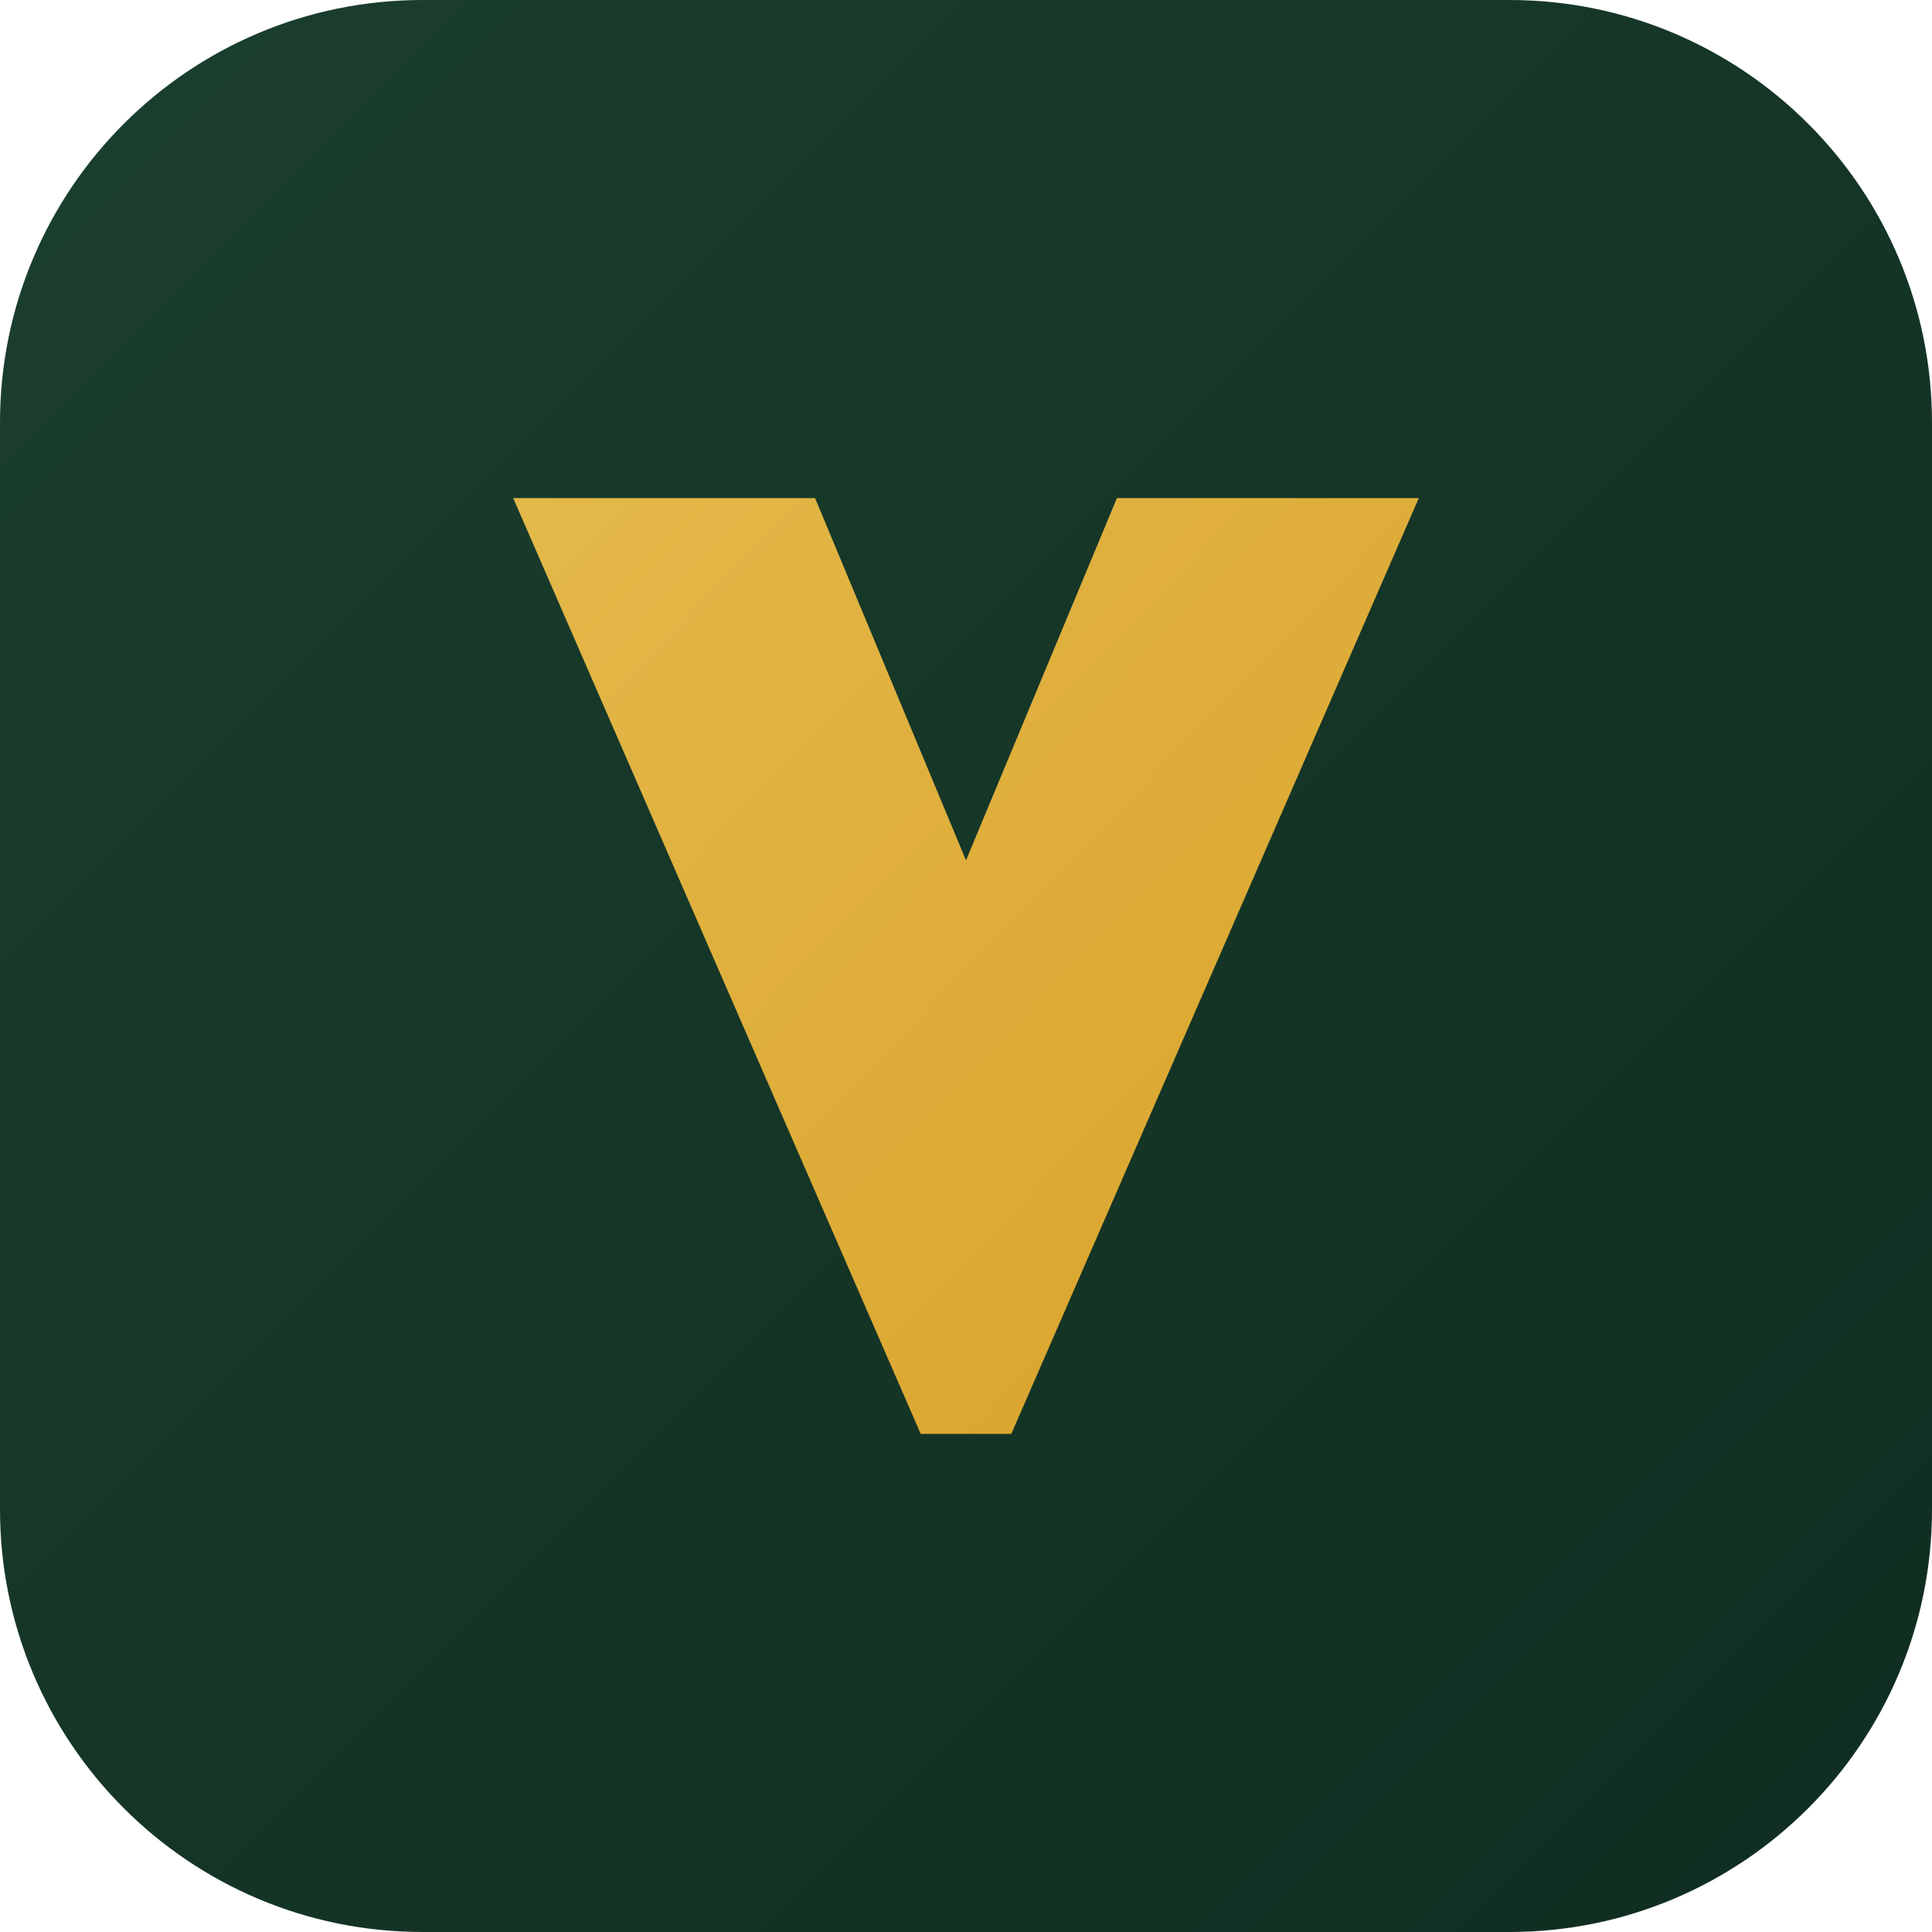
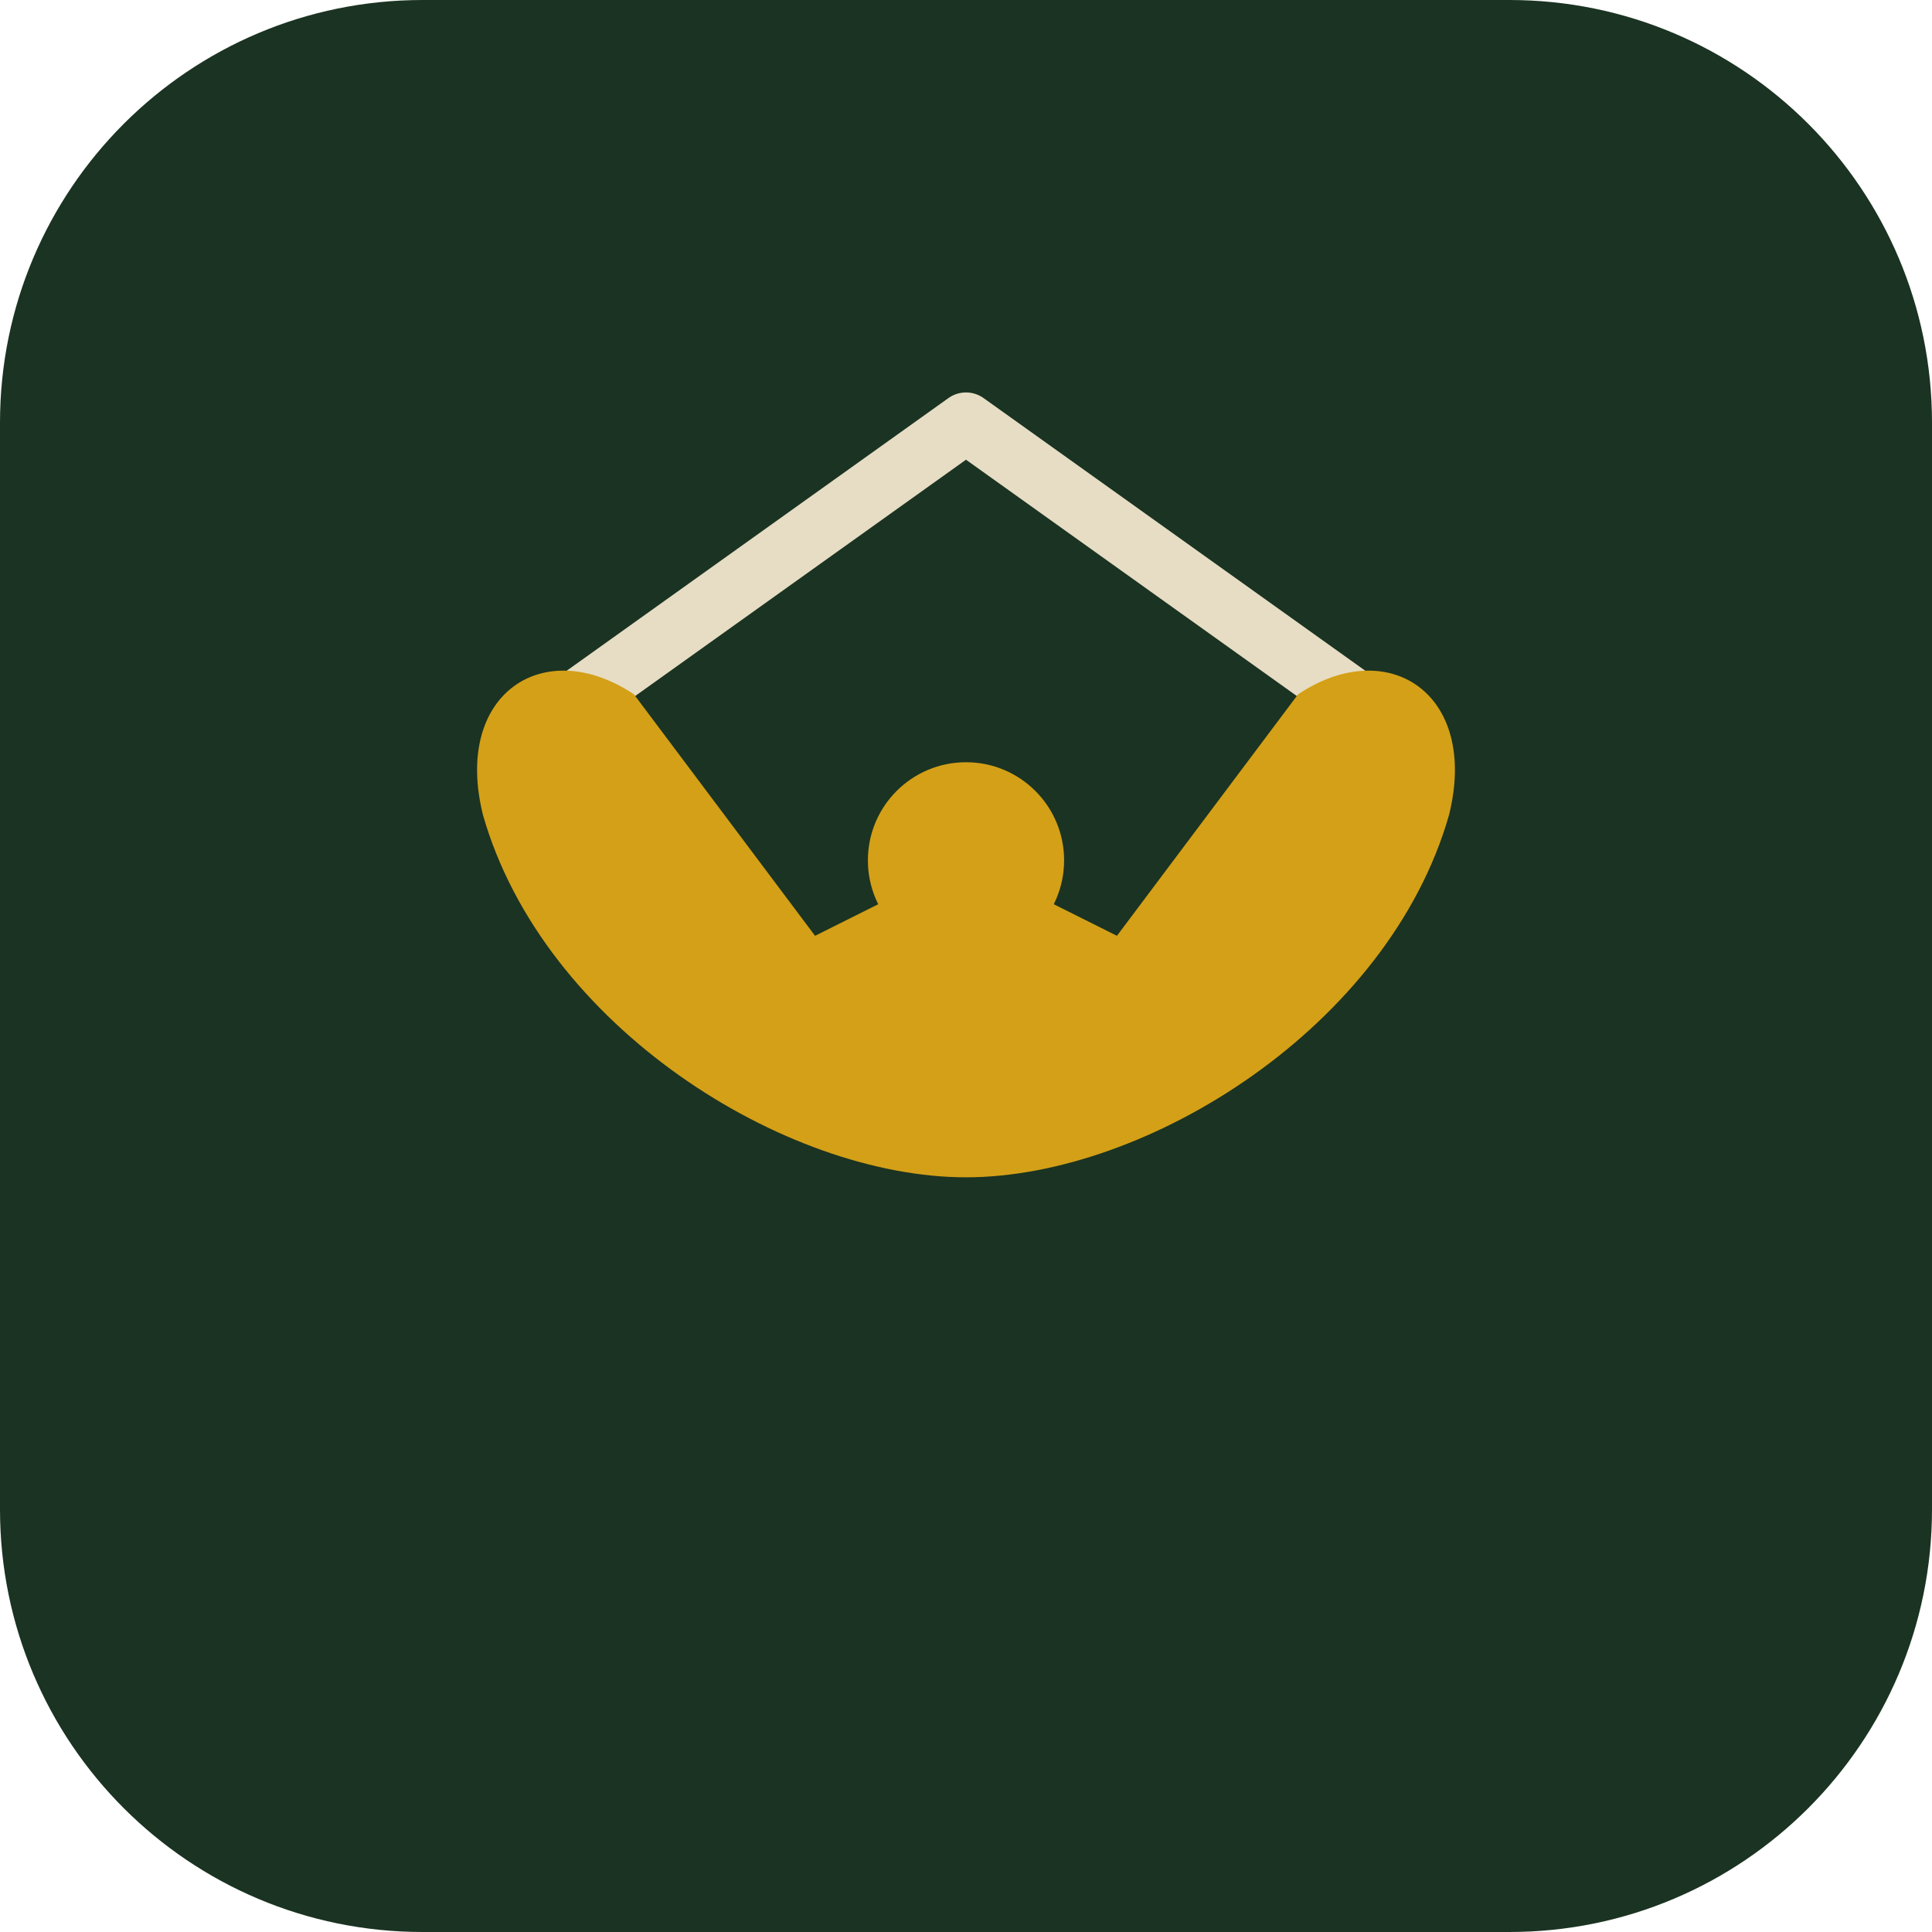
- <svg xmlns="http://www.w3.org/2000/svg" viewBox="0 0 128 128" role="img" aria-label="Vivid In2erio icon">
-   <defs>
-     <linearGradient id="bg" x1="0" y1="0" x2="1" y2="1">
-       <stop offset="0%" stop-color="#1b3f2e" />
-       <stop offset="100%" stop-color="#0f2d20" />
-     </linearGradient>
-     <linearGradient id="accent" x1="0" y1="0" x2="1" y2="1">
-       <stop offset="0%" stop-color="#e4b84a" />
-       <stop offset="100%" stop-color="#d9a229" />
-     </linearGradient>
-   </defs>
-   <rect width="128" height="128" rx="28" fill="url(#bg)" />
-   <path d="M34 33h20l10 24 10-24h20L67 95h-6L34 33z" fill="url(#accent)" />
+ <svg xmlns="http://www.w3.org/2000/svg" viewBox="0 0 128 128" role="img" aria-label="Vivid In2wrio icon">
+   <rect width="128" height="128" rx="28" fill="#1B3322" />
+   <path d="M36 48 L64 28 L92 48" stroke="#E6DDC4" stroke-width="4" fill="none" stroke-linecap="round" stroke-linejoin="round" />
+   <circle cx="64" cy="57" r="6.5" fill="#D4A017" />
+   <path d="M64 78 C52 78 36 68 32 54 C30 46 36 42 42 46 L54 62 L64 57 L74 62 L86 46 C92 42 98 46 96 54 C92 68 76 78 64 78 Z" fill="#D4A017" />
</svg>
